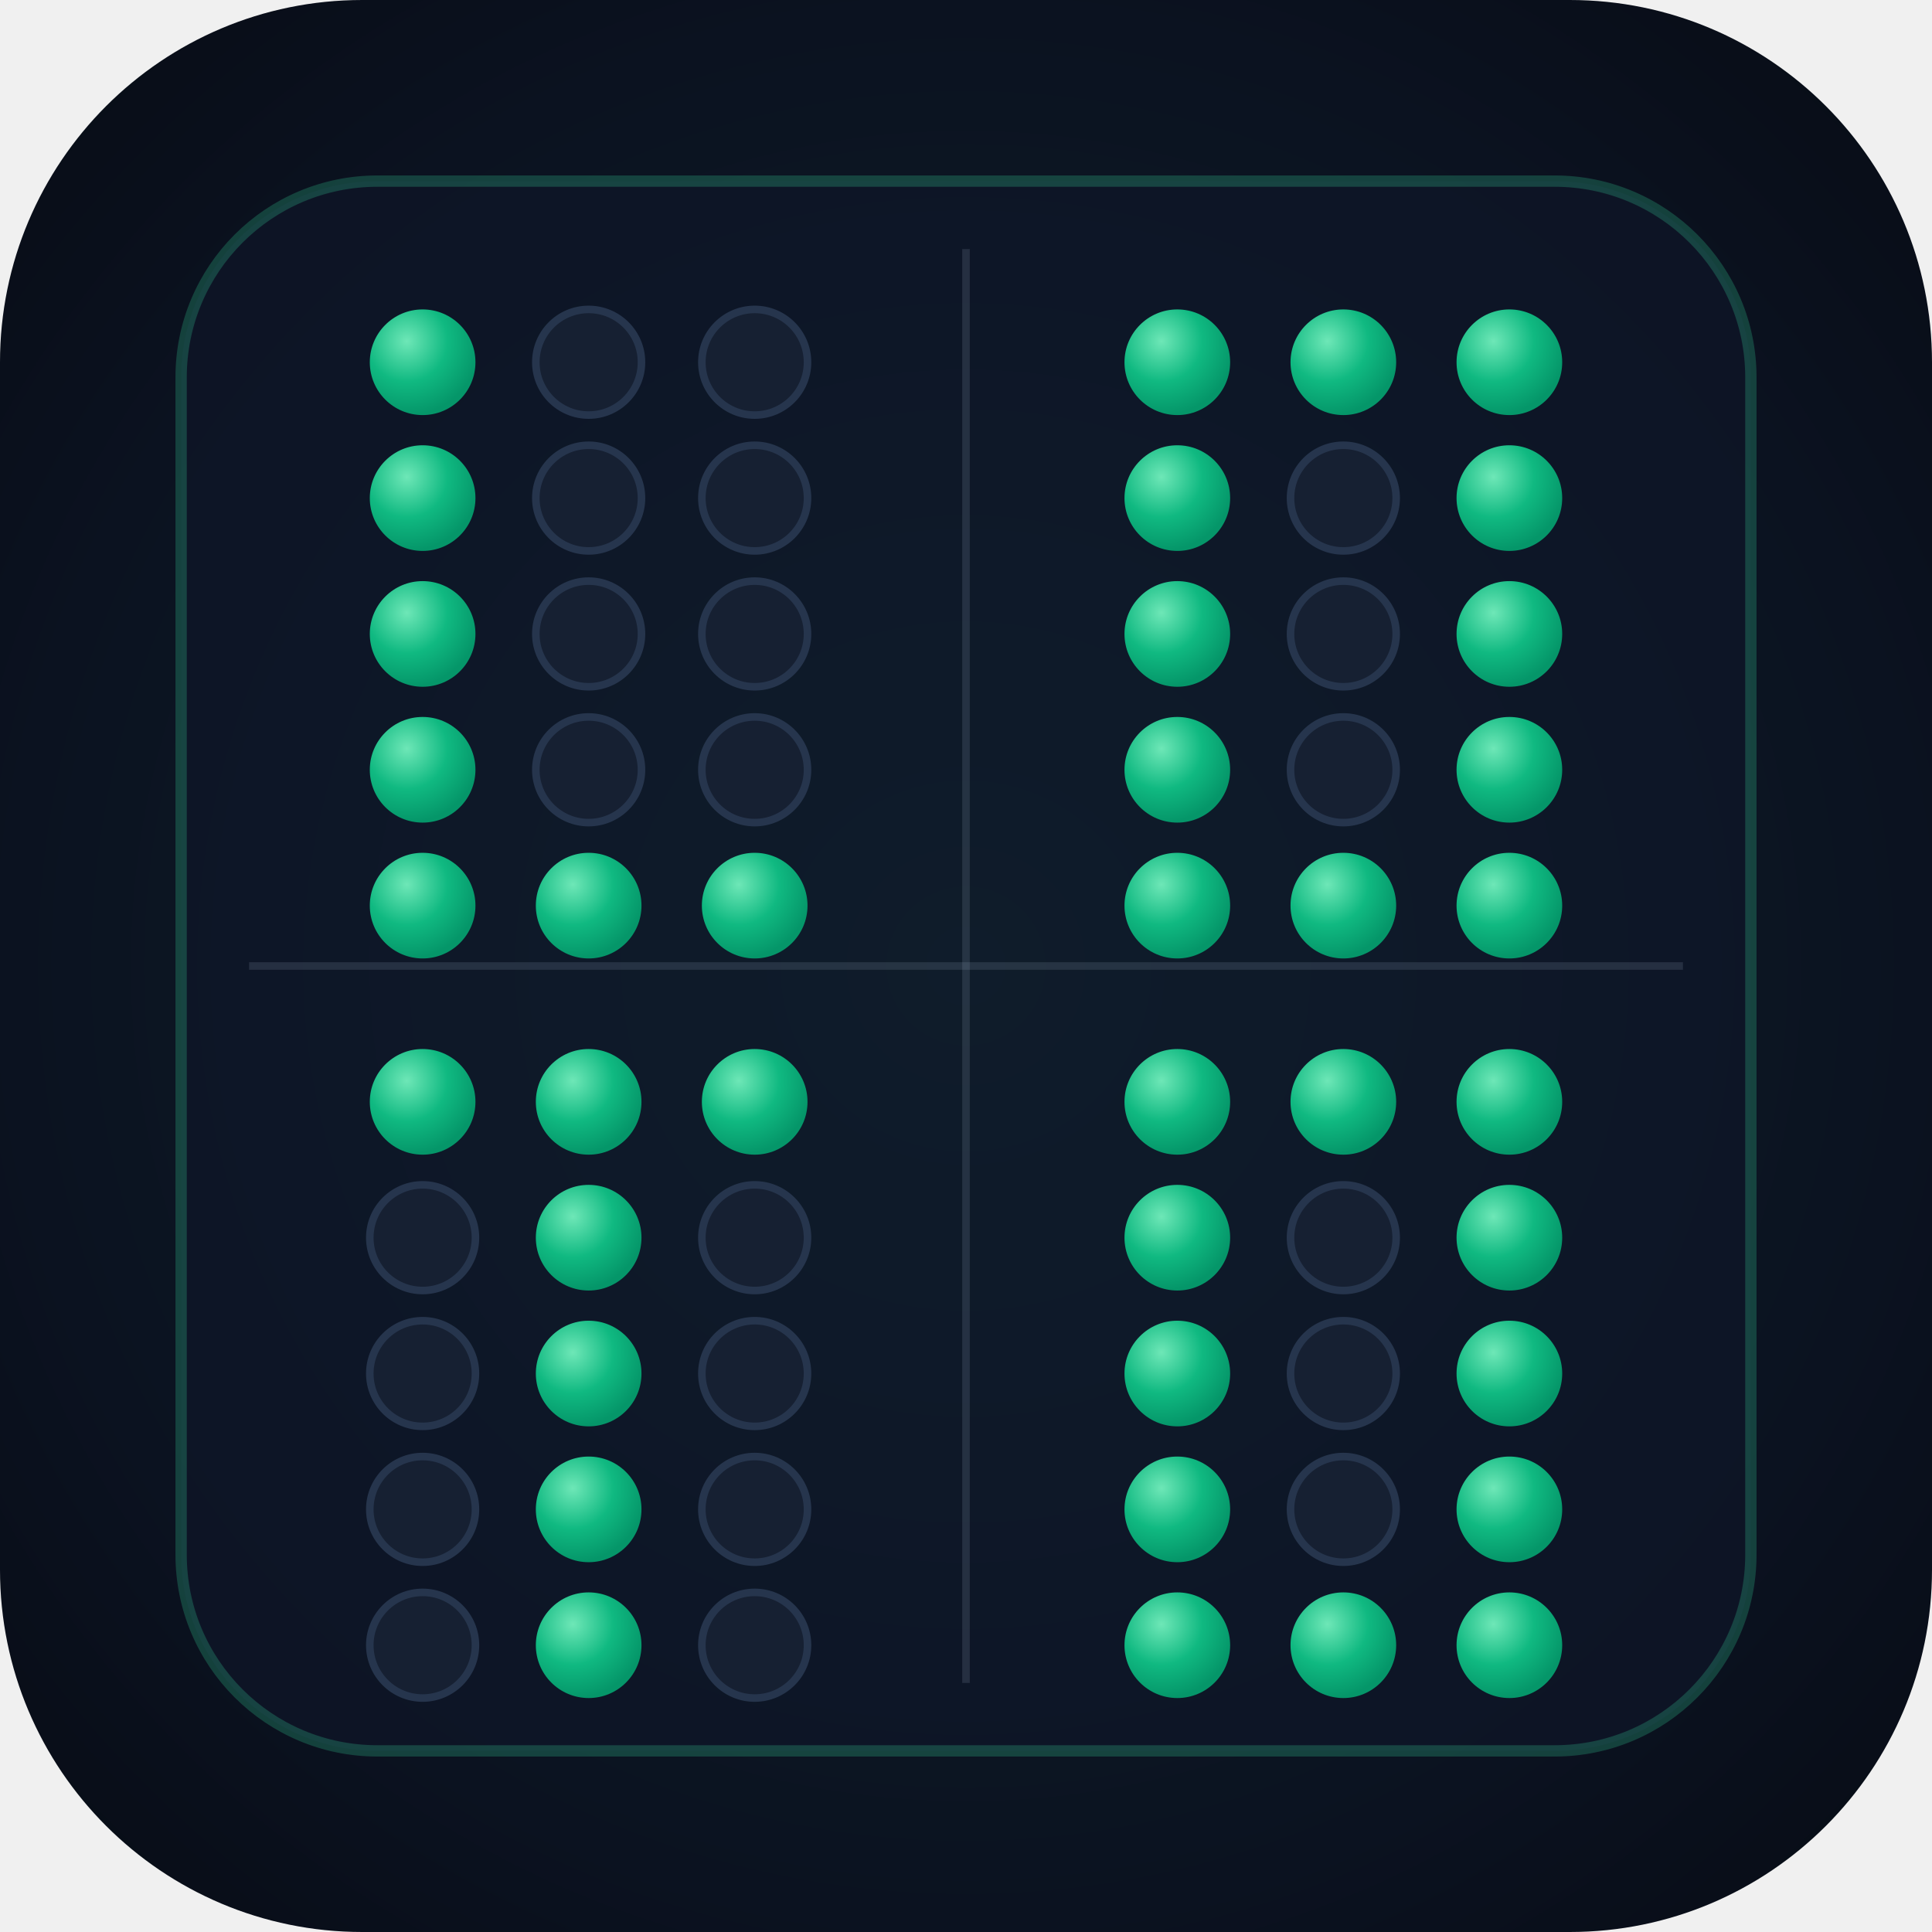
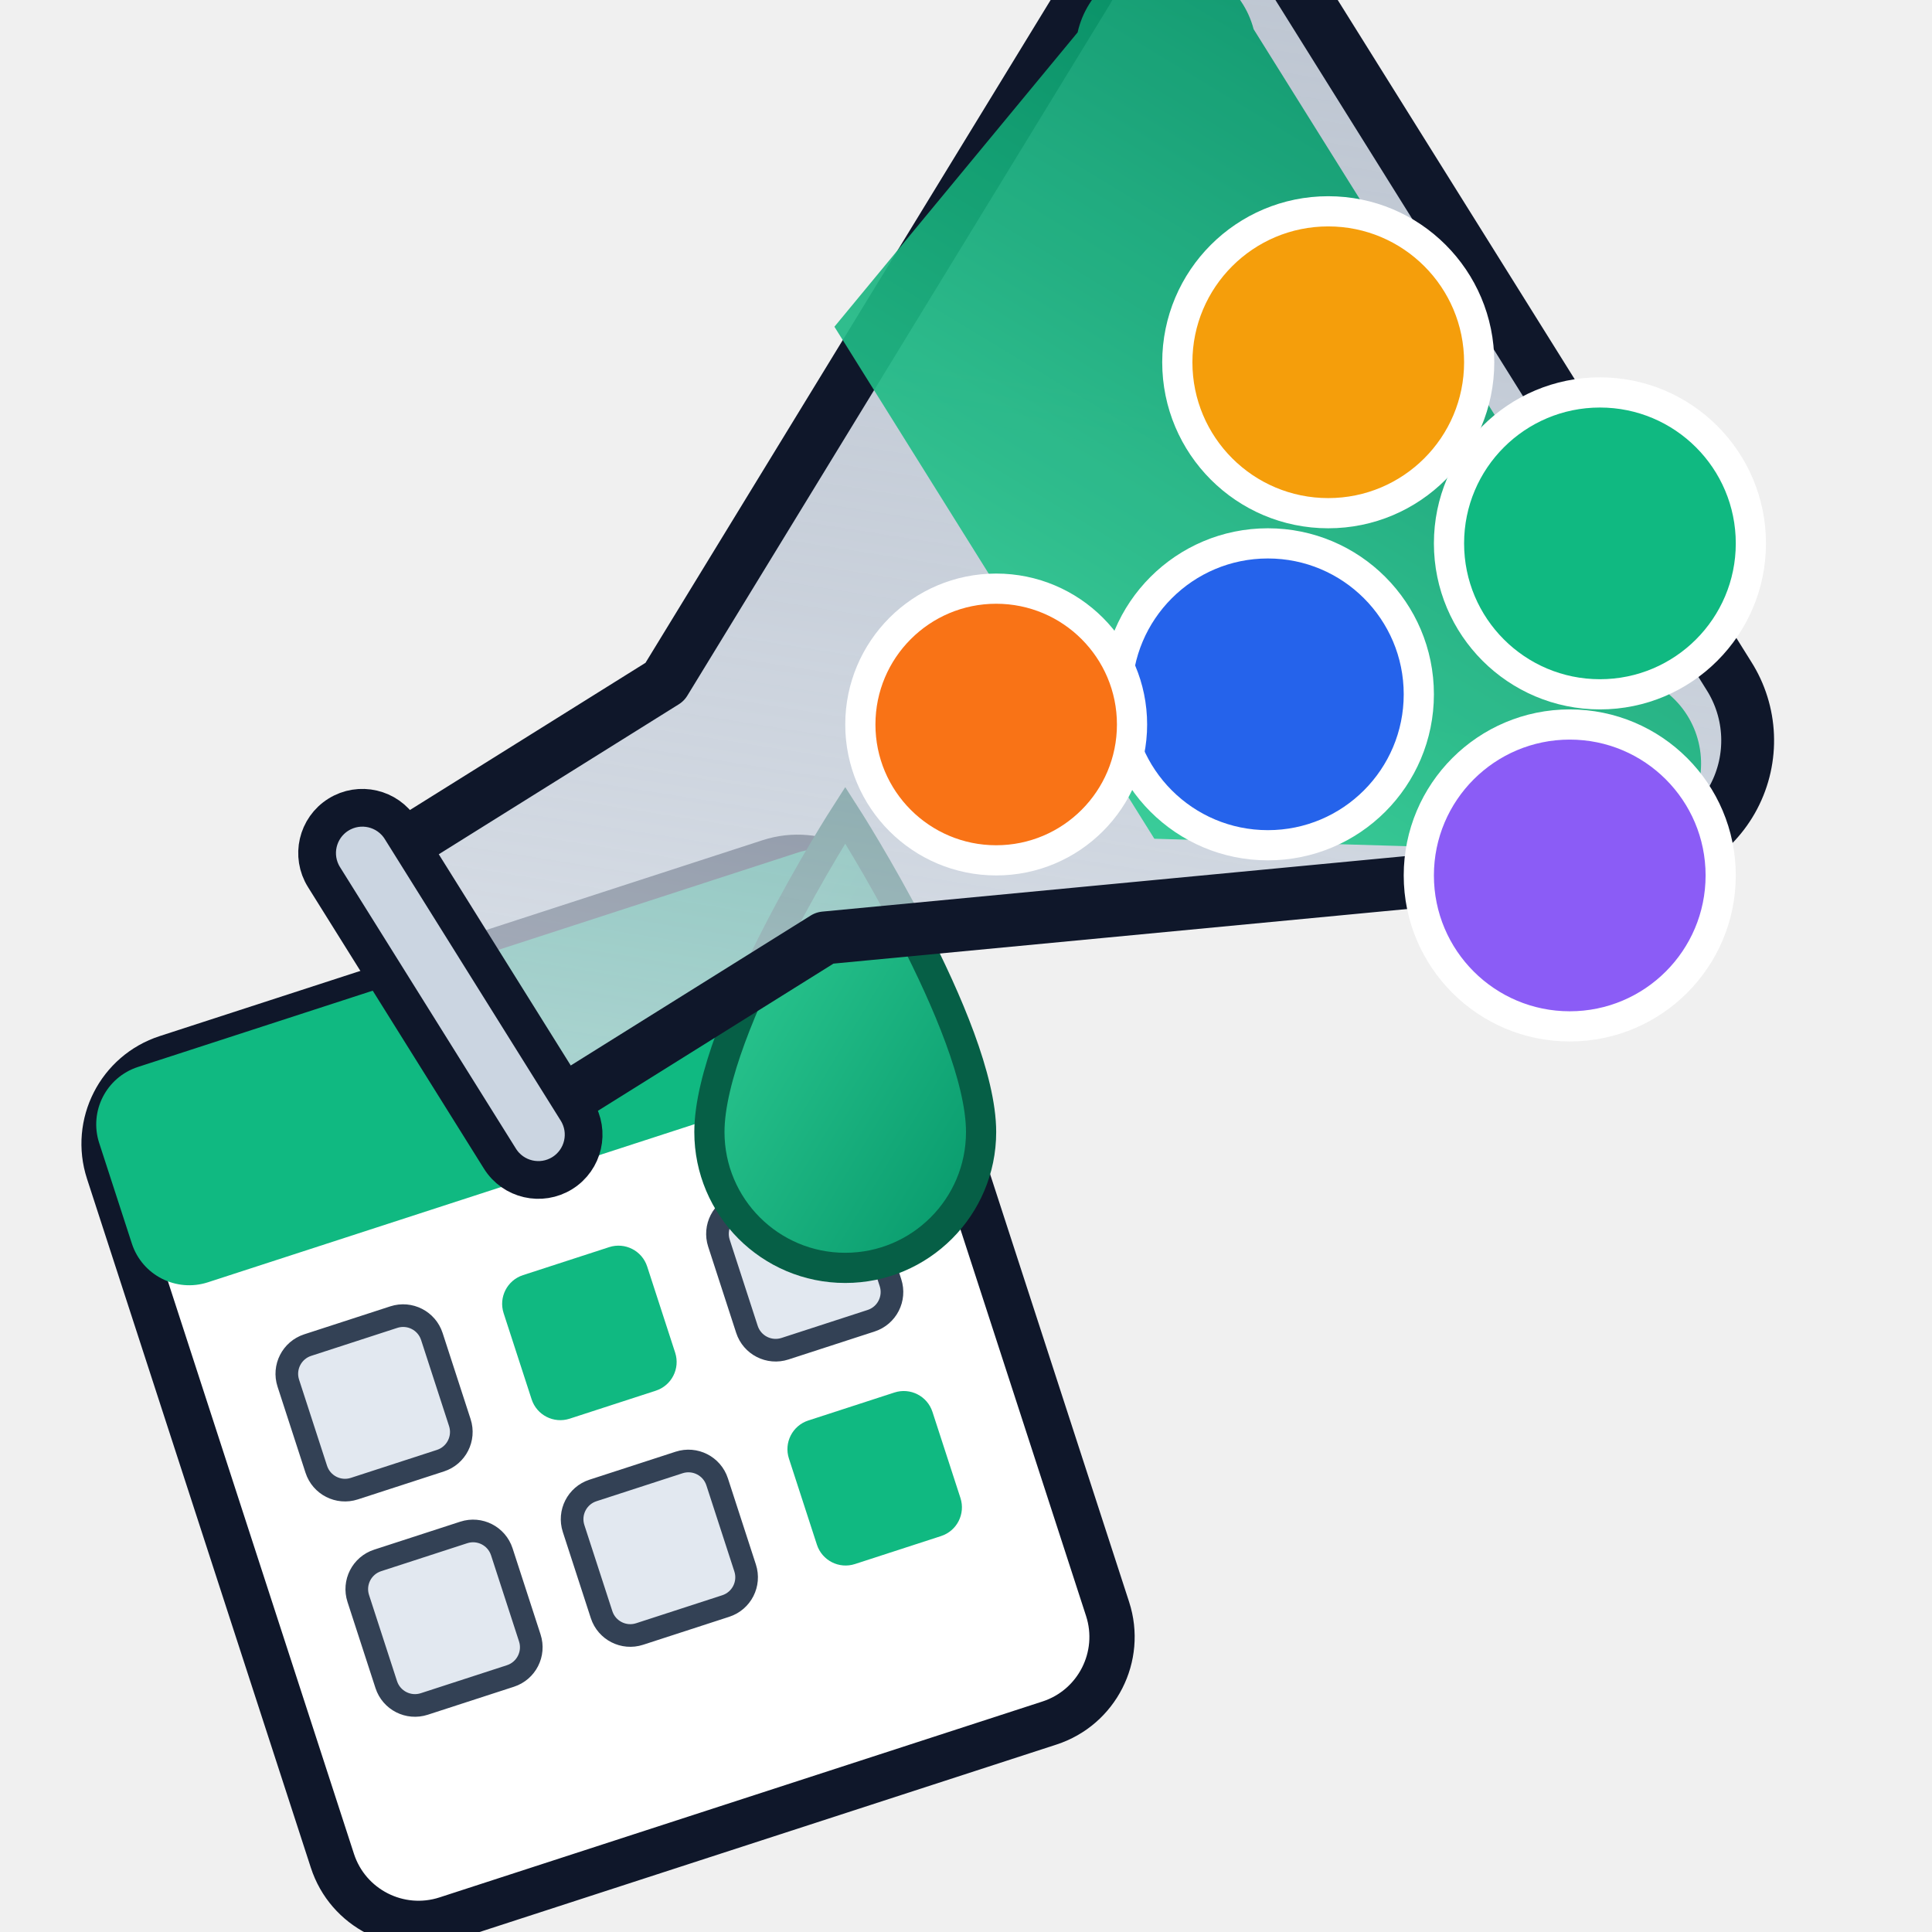
- <svg xmlns="http://www.w3.org/2000/svg" viewBox="0 0 512 512" width="512" height="512">
+ <svg xmlns="http://www.w3.org/2000/svg" viewBox="0 0 128 128" width="128" height="128">
  <defs>
-     <radialGradient id="bg" cx="50%" cy="50%" r="70%">
-       <stop offset="0%" stop-color="#0f242c" />
-       <stop offset="70%" stop-color="#0b1220" />
-       <stop offset="100%" stop-color="#070b14" />
-     </radialGradient>
-     <radialGradient id="dotOn" cx="35%" cy="30%" r="70%">
-       <stop offset="0%" stop-color="#6ee7b7" />
-       <stop offset="55%" stop-color="#10b981" />
+     <linearGradient id="liq" x1="0%" y1="0%" x2="100%" y2="100%">
+       <stop offset="0%" stop-color="#34D399" />
      <stop offset="100%" stop-color="#059669" />
-     </radialGradient>
+     </linearGradient>
+     <linearGradient id="glass" x1="0%" y1="0%" x2="100%" y2="100%">
+       <stop offset="0%" stop-color="#E2E8F0" stop-opacity="0.85" />
+       <stop offset="100%" stop-color="#94A3B8" stop-opacity="0.55" />
+     </linearGradient>
  </defs>
-   <rect width="512" height="512" rx="96" fill="url(#bg)" />
-   <rect x="48" y="48" width="416" height="416" rx="52" fill="#0f172a" fill-opacity="0.55" stroke="#34d399" stroke-opacity="0.25" stroke-width="3" />
-   <line x1="256" y1="66" x2="256" y2="446" stroke="#94a3b8" stroke-opacity="0.18" stroke-width="2" />
-   <line x1="66" y1="256" x2="446" y2="256" stroke="#94a3b8" stroke-opacity="0.18" stroke-width="2" />
-   <g transform="translate(88, 76)">
-     <circle cx="24" cy="20" r="14" fill="url(#dotOn)" />
-     <circle cx="68" cy="20" r="14" fill="#162032" stroke="#26354d" stroke-width="2" />
-     <circle cx="112" cy="20" r="14" fill="#162032" stroke="#26354d" stroke-width="2" />
-     <circle cx="24" cy="56" r="14" fill="url(#dotOn)" />
-     <circle cx="68" cy="56" r="14" fill="#162032" stroke="#26354d" stroke-width="2" />
-     <circle cx="112" cy="56" r="14" fill="#162032" stroke="#26354d" stroke-width="2" />
-     <circle cx="24" cy="92" r="14" fill="url(#dotOn)" />
-     <circle cx="68" cy="92" r="14" fill="#162032" stroke="#26354d" stroke-width="2" />
-     <circle cx="112" cy="92" r="14" fill="#162032" stroke="#26354d" stroke-width="2" />
-     <circle cx="24" cy="128" r="14" fill="url(#dotOn)" />
-     <circle cx="68" cy="128" r="14" fill="#162032" stroke="#26354d" stroke-width="2" />
-     <circle cx="112" cy="128" r="14" fill="#162032" stroke="#26354d" stroke-width="2" />
-     <circle cx="24" cy="164" r="14" fill="url(#dotOn)" />
-     <circle cx="68" cy="164" r="14" fill="url(#dotOn)" />
-     <circle cx="112" cy="164" r="14" fill="url(#dotOn)" />
+   <g transform="translate(8, 56) rotate(-18 32 32)">
+     <rect x="4" y="6" width="54" height="60" rx="6" fill="#FFFFFF" stroke="#0F172A" stroke-width="3" />
+     <rect x="4" y="6" width="54" height="15" rx="4" fill="#10B981" />
+     <rect x="11" y="27" width="10" height="10" rx="2" fill="#E2E8F0" stroke="#334155" stroke-width="1.5" />
+     <rect x="26" y="27" width="10" height="10" rx="2" fill="#10B981" />
+     <rect x="41" y="27" width="10" height="10" rx="2" fill="#E2E8F0" stroke="#334155" stroke-width="1.5" />
+     <rect x="11" y="42" width="10" height="10" rx="2" fill="#E2E8F0" stroke="#334155" stroke-width="1.5" />
+     <rect x="26" y="42" width="10" height="10" rx="2" fill="#E2E8F0" stroke="#334155" stroke-width="1.5" />
+     <rect x="41" y="42" width="10" height="10" rx="2" fill="#10B981" />
  </g>
-   <g transform="translate(288, 76)">
-     <circle cx="24" cy="20" r="14" fill="url(#dotOn)" />
-     <circle cx="68" cy="20" r="14" fill="url(#dotOn)" />
-     <circle cx="112" cy="20" r="14" fill="url(#dotOn)" />
-     <circle cx="24" cy="56" r="14" fill="url(#dotOn)" />
-     <circle cx="68" cy="56" r="14" fill="#162032" stroke="#26354d" stroke-width="2" />
-     <circle cx="112" cy="56" r="14" fill="url(#dotOn)" />
-     <circle cx="24" cy="92" r="14" fill="url(#dotOn)" />
-     <circle cx="68" cy="92" r="14" fill="#162032" stroke="#26354d" stroke-width="2" />
-     <circle cx="112" cy="92" r="14" fill="url(#dotOn)" />
-     <circle cx="24" cy="128" r="14" fill="url(#dotOn)" />
-     <circle cx="68" cy="128" r="14" fill="#162032" stroke="#26354d" stroke-width="2" />
-     <circle cx="112" cy="128" r="14" fill="url(#dotOn)" />
-     <circle cx="24" cy="164" r="14" fill="url(#dotOn)" />
-     <circle cx="68" cy="164" r="14" fill="url(#dotOn)" />
-     <circle cx="112" cy="164" r="14" fill="url(#dotOn)" />
+   <path d="M56 54 C56 54 47 68 47 75 A9 9 0 0 0 65 75 C65 68 56 54 56 54 Z" fill="url(#liq)" stroke="#065F46" stroke-width="2" />
+   <g transform="translate(68, 42) rotate(-122)">
+     <path d="M-10 -44 L10 -44 L10 -22 L34 26 A8 8 0 0 1 27 38 L-27 38 A8 8 0 0 1 -34 26 L-10 -22 Z" fill="url(#glass)" stroke="#0F172A" stroke-width="3.5" stroke-linejoin="round" />
+     <rect x="-14" y="-48" width="28" height="6" rx="3" fill="#CBD5E1" stroke="#0F172A" stroke-width="2.5" />
+     <path d="M-16 0 L24 0 L32 24 A6 6 0 0 1 26 34 L-26 34 A6 6 0 0 1 -32 24 Z" fill="url(#liq)" opacity="0.92" />
  </g>
-   <g transform="translate(88, 272)">
-     <circle cx="24" cy="20" r="14" fill="url(#dotOn)" />
-     <circle cx="68" cy="20" r="14" fill="url(#dotOn)" />
-     <circle cx="112" cy="20" r="14" fill="url(#dotOn)" />
-     <circle cx="24" cy="56" r="14" fill="#162032" stroke="#26354d" stroke-width="2" />
-     <circle cx="68" cy="56" r="14" fill="url(#dotOn)" />
-     <circle cx="112" cy="56" r="14" fill="#162032" stroke="#26354d" stroke-width="2" />
-     <circle cx="24" cy="92" r="14" fill="#162032" stroke="#26354d" stroke-width="2" />
-     <circle cx="68" cy="92" r="14" fill="url(#dotOn)" />
-     <circle cx="112" cy="92" r="14" fill="#162032" stroke="#26354d" stroke-width="2" />
-     <circle cx="24" cy="128" r="14" fill="#162032" stroke="#26354d" stroke-width="2" />
-     <circle cx="68" cy="128" r="14" fill="url(#dotOn)" />
-     <circle cx="112" cy="128" r="14" fill="#162032" stroke="#26354d" stroke-width="2" />
-     <circle cx="24" cy="164" r="14" fill="#162032" stroke="#26354d" stroke-width="2" />
-     <circle cx="68" cy="164" r="14" fill="url(#dotOn)" />
-     <circle cx="112" cy="164" r="14" fill="#162032" stroke="#26354d" stroke-width="2" />
-   </g>
-   <g transform="translate(288, 272)">
-     <circle cx="24" cy="20" r="14" fill="url(#dotOn)" />
-     <circle cx="68" cy="20" r="14" fill="url(#dotOn)" />
-     <circle cx="112" cy="20" r="14" fill="url(#dotOn)" />
-     <circle cx="24" cy="56" r="14" fill="url(#dotOn)" />
-     <circle cx="68" cy="56" r="14" fill="#162032" stroke="#26354d" stroke-width="2" />
-     <circle cx="112" cy="56" r="14" fill="url(#dotOn)" />
-     <circle cx="24" cy="92" r="14" fill="url(#dotOn)" />
-     <circle cx="68" cy="92" r="14" fill="#162032" stroke="#26354d" stroke-width="2" />
-     <circle cx="112" cy="92" r="14" fill="url(#dotOn)" />
-     <circle cx="24" cy="128" r="14" fill="url(#dotOn)" />
-     <circle cx="68" cy="128" r="14" fill="#162032" stroke="#26354d" stroke-width="2" />
-     <circle cx="112" cy="128" r="14" fill="url(#dotOn)" />
-     <circle cx="24" cy="164" r="14" fill="url(#dotOn)" />
-     <circle cx="68" cy="164" r="14" fill="url(#dotOn)" />
-     <circle cx="112" cy="164" r="14" fill="url(#dotOn)" />
-   </g>
+   <circle cx="88" cy="24" r="10" fill="#F59E0B" stroke="#FFFFFF" stroke-width="2" />
+   <circle cx="106" cy="36" r="10" fill="#10B981" stroke="#FFFFFF" stroke-width="2" />
+   <circle cx="84" cy="46" r="10" fill="#2563EB" stroke="#FFFFFF" stroke-width="2" />
+   <circle cx="104" cy="58" r="10" fill="#8B5CF6" stroke="#FFFFFF" stroke-width="2" />
+   <circle cx="66" cy="48" r="9" fill="#F97316" stroke="#FFFFFF" stroke-width="2" />
</svg>
